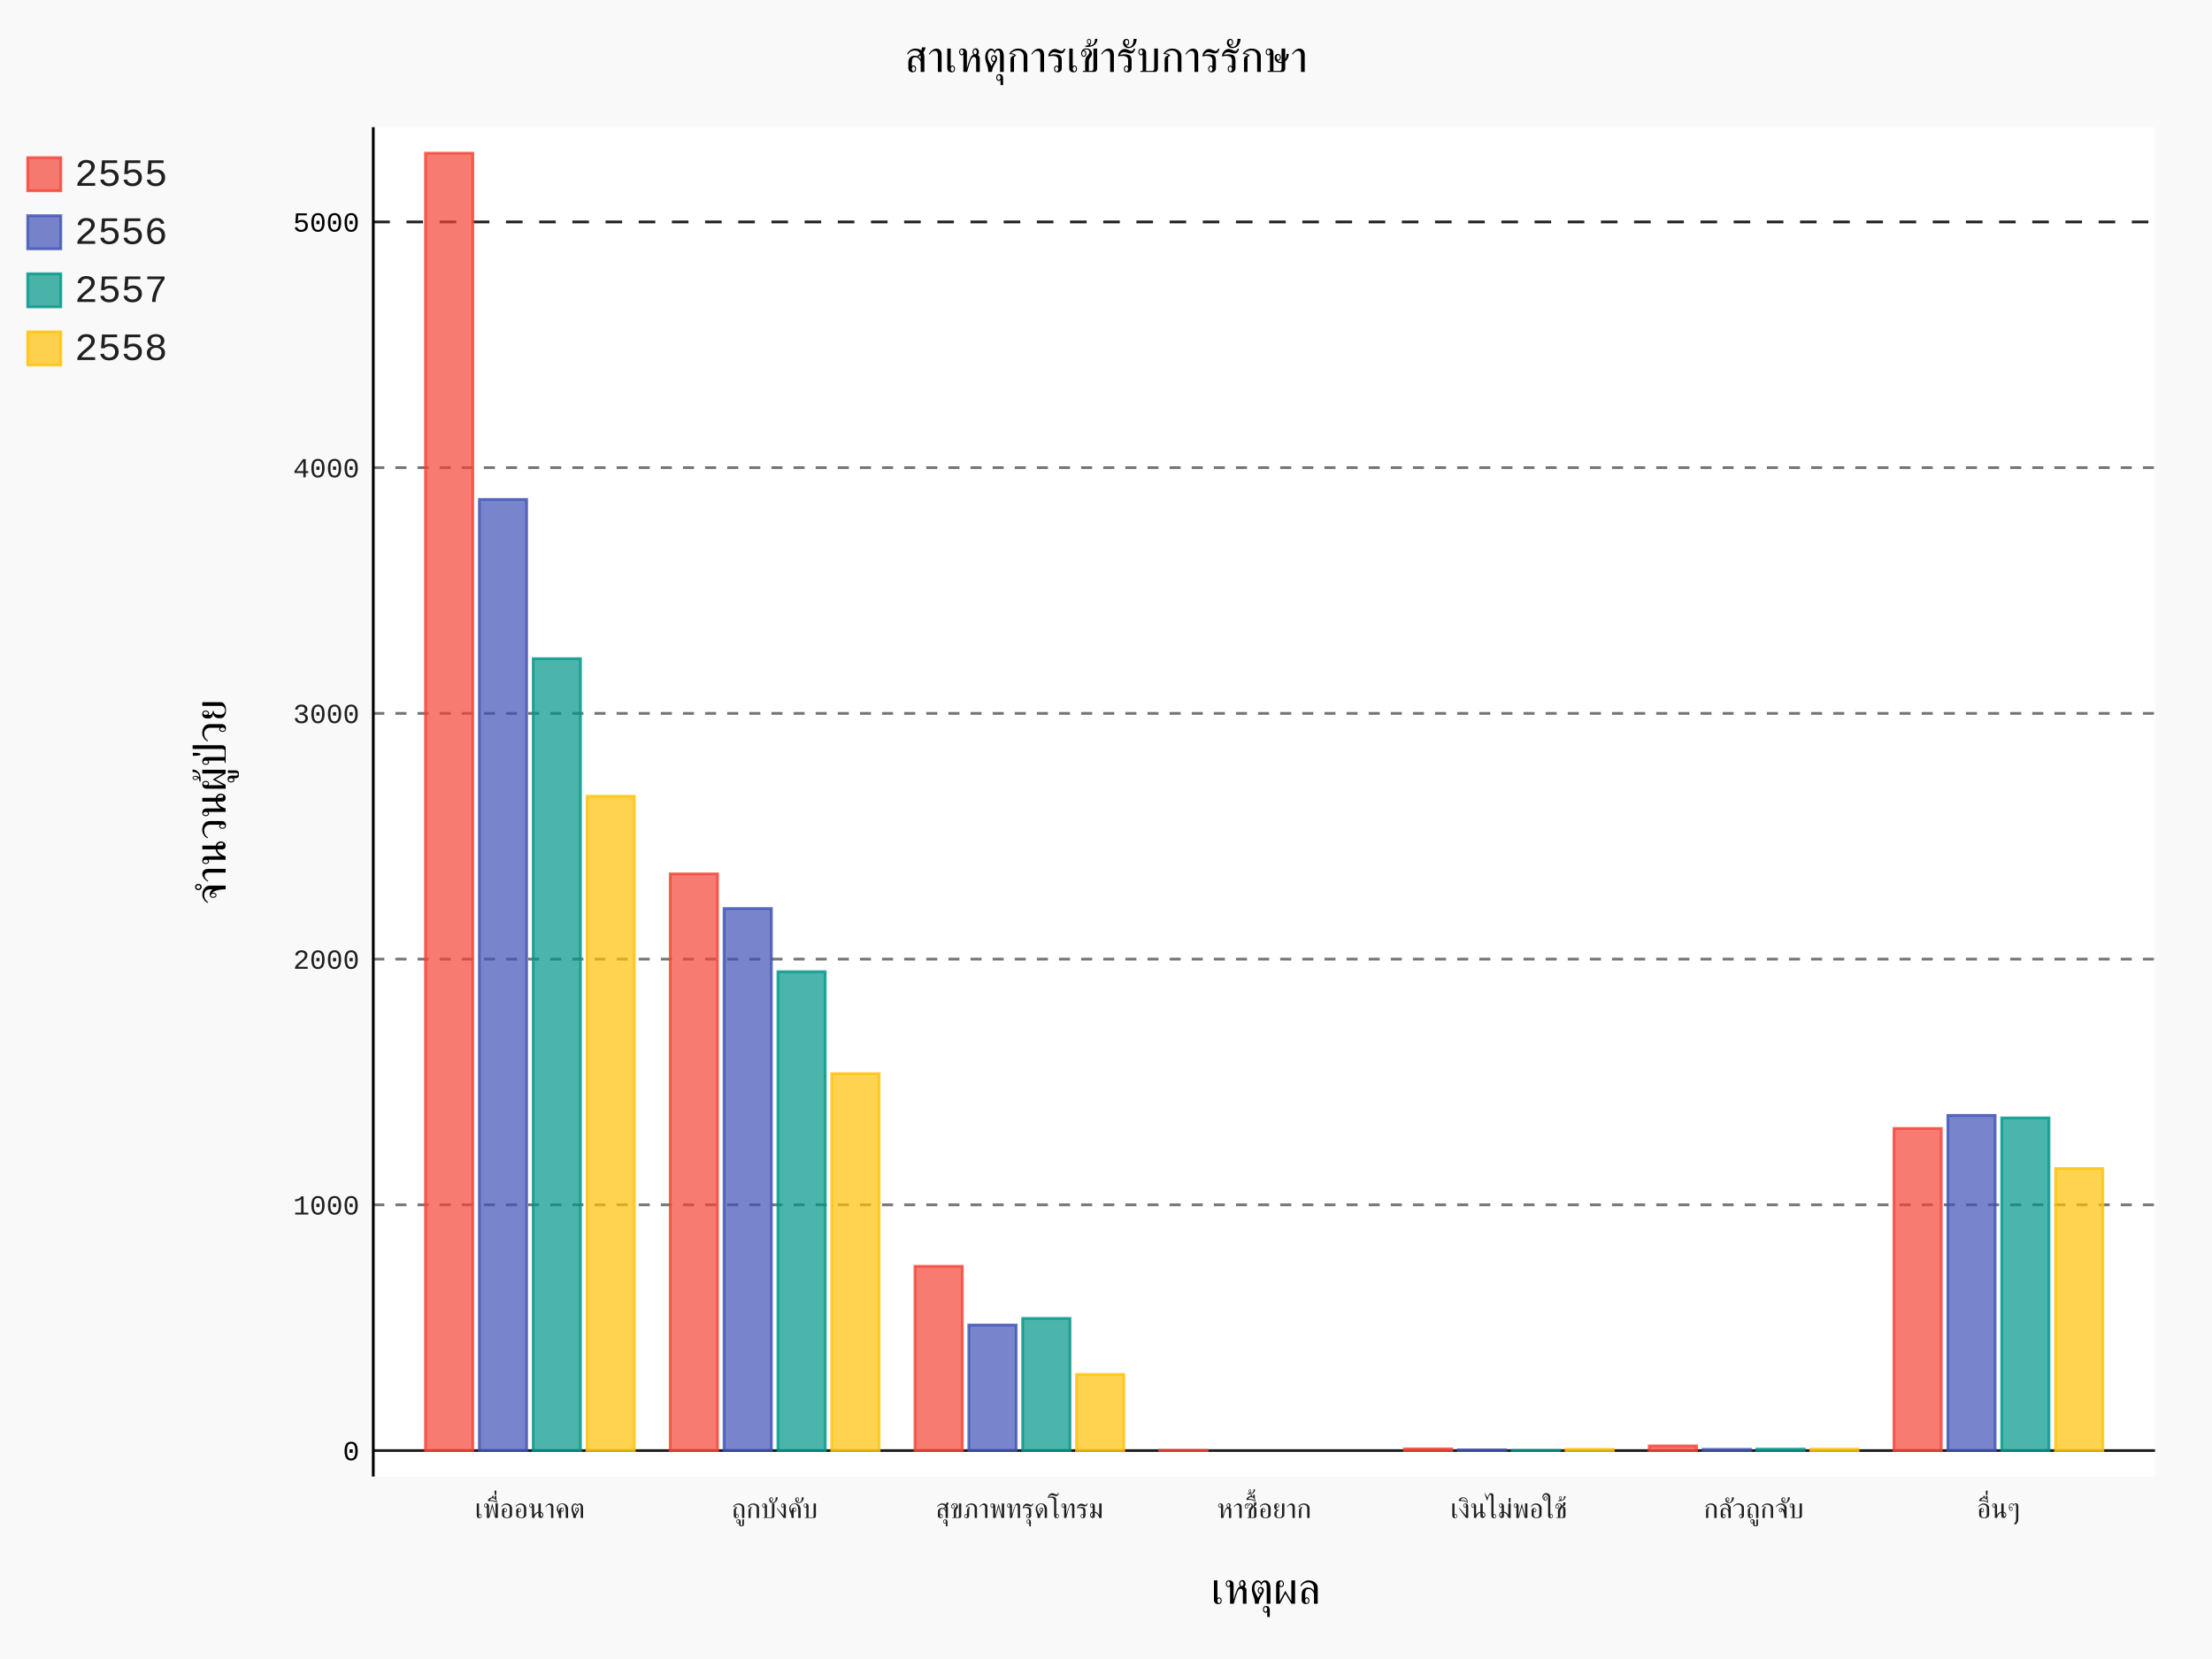
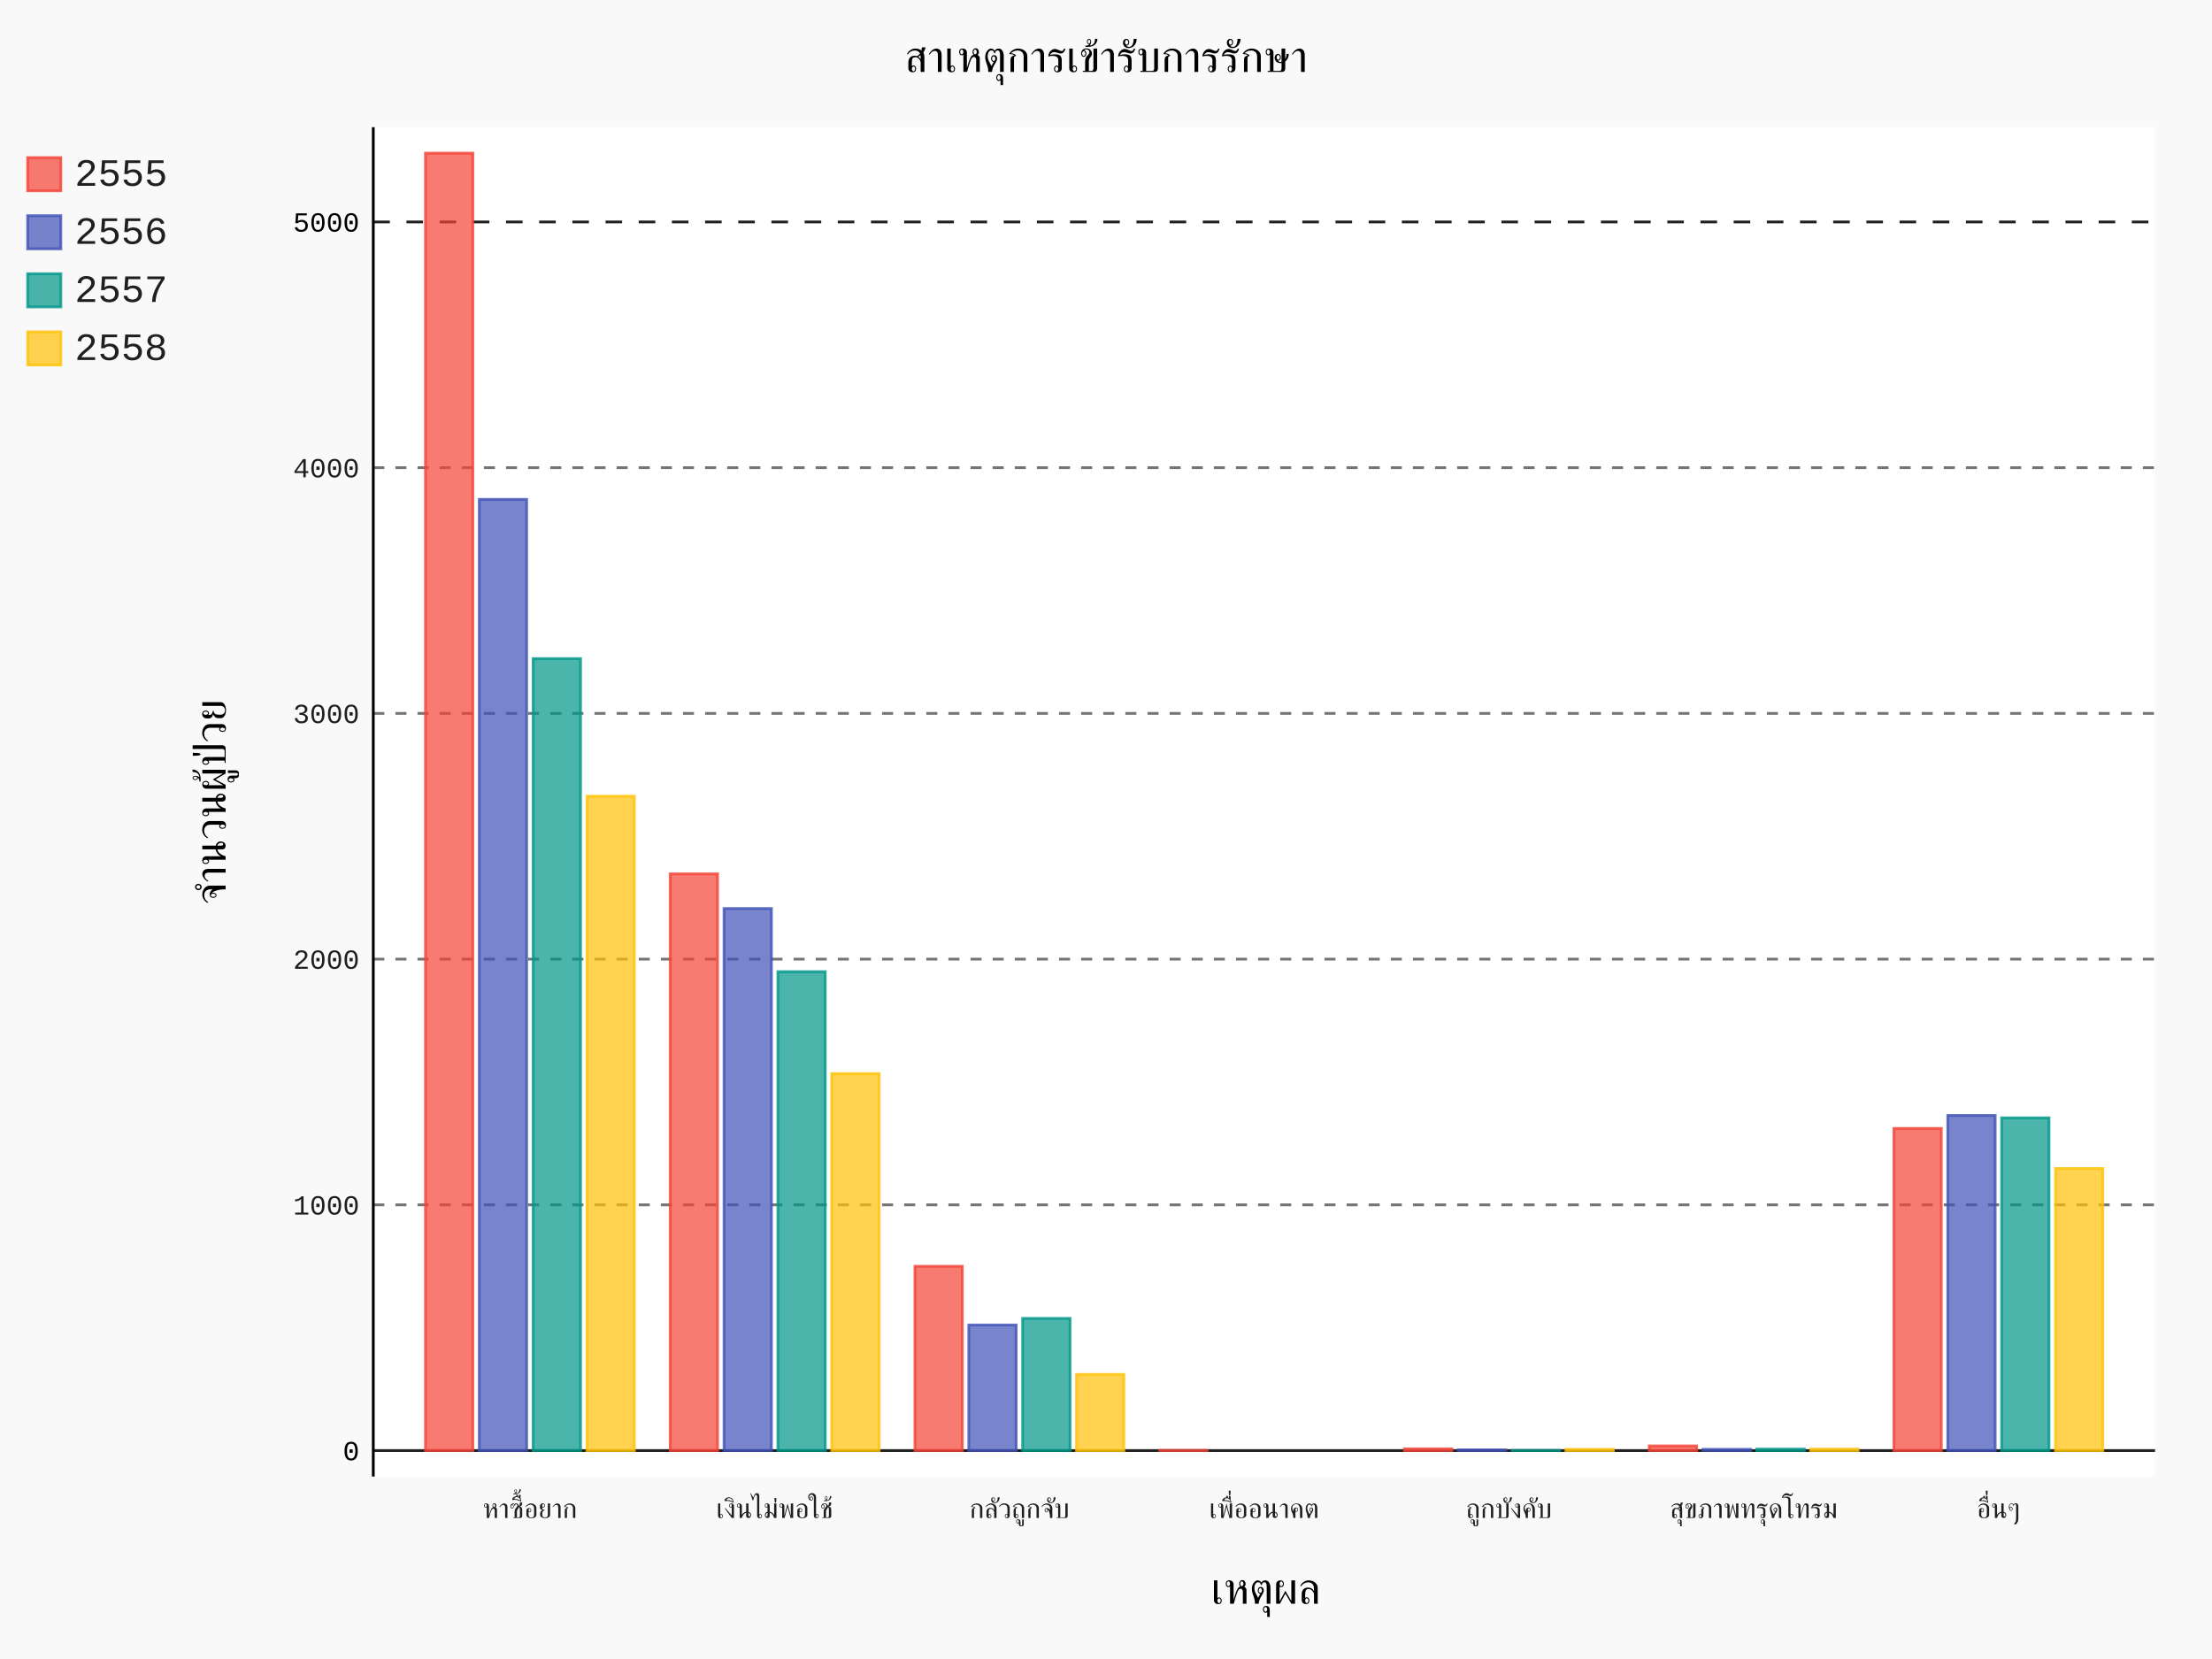
- <svg xmlns="http://www.w3.org/2000/svg" id="chart-44246203-c9c2-4b41-bc87-eb7388ddf03c" class="pygal-chart" viewBox="0 0 800 600">
+ <svg xmlns="http://www.w3.org/2000/svg" class="pygal-chart" id="chart-51f91d8b-f80a-40ae-a48e-58a75907d68b" viewBox="0 0 800 600">
  <defs>
-     <style type="text/css">#chart-44246203-c9c2-4b41-bc87-eb7388ddf03c{-webkit-user-select:none;-webkit-font-smoothing:antialiased;font-family:Consolas,"Liberation Mono",Menlo,Courier,monospace}#chart-44246203-c9c2-4b41-bc87-eb7388ddf03c .title{font-family:Consolas,"Liberation Mono",Menlo,Courier,monospace;font-size:16px}#chart-44246203-c9c2-4b41-bc87-eb7388ddf03c .legends .legend text{font-family:Consolas,"Liberation Mono",Menlo,Courier,monospace;font-size:14px}#chart-44246203-c9c2-4b41-bc87-eb7388ddf03c .axis text{font-family:Consolas,"Liberation Mono",Menlo,Courier,monospace;font-size:10px}#chart-44246203-c9c2-4b41-bc87-eb7388ddf03c .axis text.major{font-family:Consolas,"Liberation Mono",Menlo,Courier,monospace;font-size:10px}#chart-44246203-c9c2-4b41-bc87-eb7388ddf03c .text-overlay text.value{font-family:Consolas,"Liberation Mono",Menlo,Courier,monospace;font-size:16px}#chart-44246203-c9c2-4b41-bc87-eb7388ddf03c .text-overlay text.label{font-family:Consolas,"Liberation Mono",Menlo,Courier,monospace;font-size:10px}#chart-44246203-c9c2-4b41-bc87-eb7388ddf03c .tooltip{font-family:Consolas,"Liberation Mono",Menlo,Courier,monospace;font-size:14px}#chart-44246203-c9c2-4b41-bc87-eb7388ddf03c text.no_data{font-family:Consolas,"Liberation Mono",Menlo,Courier,monospace;font-size:64px}
- #chart-44246203-c9c2-4b41-bc87-eb7388ddf03c{background-color:rgba(249,249,249,1)}#chart-44246203-c9c2-4b41-bc87-eb7388ddf03c path,#chart-44246203-c9c2-4b41-bc87-eb7388ddf03c line,#chart-44246203-c9c2-4b41-bc87-eb7388ddf03c rect,#chart-44246203-c9c2-4b41-bc87-eb7388ddf03c circle{-webkit-transition:150ms;-moz-transition:150ms;transition:150ms}#chart-44246203-c9c2-4b41-bc87-eb7388ddf03c .graph &gt; .background{fill:rgba(249,249,249,1)}#chart-44246203-c9c2-4b41-bc87-eb7388ddf03c .plot &gt; .background{fill:rgba(255,255,255,1)}#chart-44246203-c9c2-4b41-bc87-eb7388ddf03c .graph{fill:rgba(0,0,0,.87)}#chart-44246203-c9c2-4b41-bc87-eb7388ddf03c text.no_data{fill:rgba(0,0,0,1)}#chart-44246203-c9c2-4b41-bc87-eb7388ddf03c .title{fill:rgba(0,0,0,1)}#chart-44246203-c9c2-4b41-bc87-eb7388ddf03c .legends .legend text{fill:rgba(0,0,0,.87)}#chart-44246203-c9c2-4b41-bc87-eb7388ddf03c .legends .legend:hover text{fill:rgba(0,0,0,1)}#chart-44246203-c9c2-4b41-bc87-eb7388ddf03c .axis .line{stroke:rgba(0,0,0,1)}#chart-44246203-c9c2-4b41-bc87-eb7388ddf03c .axis .guide.line{stroke:rgba(0,0,0,.54)}#chart-44246203-c9c2-4b41-bc87-eb7388ddf03c .axis .major.line{stroke:rgba(0,0,0,.87)}#chart-44246203-c9c2-4b41-bc87-eb7388ddf03c .axis text.major{fill:rgba(0,0,0,1)}#chart-44246203-c9c2-4b41-bc87-eb7388ddf03c .axis.y .guides:hover .guide.line,#chart-44246203-c9c2-4b41-bc87-eb7388ddf03c .line-graph .axis.x .guides:hover .guide.line,#chart-44246203-c9c2-4b41-bc87-eb7388ddf03c .stackedline-graph .axis.x .guides:hover .guide.line,#chart-44246203-c9c2-4b41-bc87-eb7388ddf03c .xy-graph .axis.x .guides:hover .guide.line{stroke:rgba(0,0,0,1)}#chart-44246203-c9c2-4b41-bc87-eb7388ddf03c .axis .guides:hover text{fill:rgba(0,0,0,1)}#chart-44246203-c9c2-4b41-bc87-eb7388ddf03c .reactive{fill-opacity:.7;stroke-opacity:.8}#chart-44246203-c9c2-4b41-bc87-eb7388ddf03c .ci{stroke:rgba(0,0,0,.87)}#chart-44246203-c9c2-4b41-bc87-eb7388ddf03c .reactive.active,#chart-44246203-c9c2-4b41-bc87-eb7388ddf03c .active .reactive{fill-opacity:.8;stroke-opacity:.9;stroke-width:4}#chart-44246203-c9c2-4b41-bc87-eb7388ddf03c .ci .reactive.active{stroke-width:1.5}#chart-44246203-c9c2-4b41-bc87-eb7388ddf03c .series text{fill:rgba(0,0,0,1)}#chart-44246203-c9c2-4b41-bc87-eb7388ddf03c .tooltip rect{fill:rgba(255,255,255,1);stroke:rgba(0,0,0,1);-webkit-transition:opacity 150ms;-moz-transition:opacity 150ms;transition:opacity 150ms}#chart-44246203-c9c2-4b41-bc87-eb7388ddf03c .tooltip .label{fill:rgba(0,0,0,.87)}#chart-44246203-c9c2-4b41-bc87-eb7388ddf03c .tooltip .label{fill:rgba(0,0,0,.87)}#chart-44246203-c9c2-4b41-bc87-eb7388ddf03c .tooltip .legend{font-size:.8em;fill:rgba(0,0,0,.54)}#chart-44246203-c9c2-4b41-bc87-eb7388ddf03c .tooltip .x_label{font-size:.6em;fill:rgba(0,0,0,1)}#chart-44246203-c9c2-4b41-bc87-eb7388ddf03c .tooltip .xlink{font-size:.5em;text-decoration:underline}#chart-44246203-c9c2-4b41-bc87-eb7388ddf03c .tooltip .value{font-size:1.5em}#chart-44246203-c9c2-4b41-bc87-eb7388ddf03c .bound{font-size:.5em}#chart-44246203-c9c2-4b41-bc87-eb7388ddf03c .max-value{font-size:.75em;fill:rgba(0,0,0,.54)}#chart-44246203-c9c2-4b41-bc87-eb7388ddf03c .map-element{fill:rgba(255,255,255,1);stroke:rgba(0,0,0,.54) !important}#chart-44246203-c9c2-4b41-bc87-eb7388ddf03c .map-element .reactive{fill-opacity:inherit;stroke-opacity:inherit}#chart-44246203-c9c2-4b41-bc87-eb7388ddf03c .color-0,#chart-44246203-c9c2-4b41-bc87-eb7388ddf03c .color-0 a:visited{stroke:#F44336;fill:#F44336}#chart-44246203-c9c2-4b41-bc87-eb7388ddf03c .color-1,#chart-44246203-c9c2-4b41-bc87-eb7388ddf03c .color-1 a:visited{stroke:#3F51B5;fill:#3F51B5}#chart-44246203-c9c2-4b41-bc87-eb7388ddf03c .color-2,#chart-44246203-c9c2-4b41-bc87-eb7388ddf03c .color-2 a:visited{stroke:#009688;fill:#009688}#chart-44246203-c9c2-4b41-bc87-eb7388ddf03c .color-3,#chart-44246203-c9c2-4b41-bc87-eb7388ddf03c .color-3 a:visited{stroke:#FFC107;fill:#FFC107}#chart-44246203-c9c2-4b41-bc87-eb7388ddf03c .text-overlay .color-0 text{fill:black}#chart-44246203-c9c2-4b41-bc87-eb7388ddf03c .text-overlay .color-1 text{fill:black}#chart-44246203-c9c2-4b41-bc87-eb7388ddf03c .text-overlay .color-2 text{fill:black}#chart-44246203-c9c2-4b41-bc87-eb7388ddf03c .text-overlay .color-3 text{fill:black}
- #chart-44246203-c9c2-4b41-bc87-eb7388ddf03c text.no_data{text-anchor:middle}#chart-44246203-c9c2-4b41-bc87-eb7388ddf03c .guide.line{fill:none}#chart-44246203-c9c2-4b41-bc87-eb7388ddf03c .centered{text-anchor:middle}#chart-44246203-c9c2-4b41-bc87-eb7388ddf03c .title{text-anchor:middle}#chart-44246203-c9c2-4b41-bc87-eb7388ddf03c .legends .legend text{fill-opacity:1}#chart-44246203-c9c2-4b41-bc87-eb7388ddf03c .axis.x text{text-anchor:middle}#chart-44246203-c9c2-4b41-bc87-eb7388ddf03c .axis.x:not(.web) text[transform]{text-anchor:start}#chart-44246203-c9c2-4b41-bc87-eb7388ddf03c .axis.x:not(.web) text[transform].backwards{text-anchor:end}#chart-44246203-c9c2-4b41-bc87-eb7388ddf03c .axis.y text{text-anchor:end}#chart-44246203-c9c2-4b41-bc87-eb7388ddf03c .axis.y text[transform].backwards{text-anchor:start}#chart-44246203-c9c2-4b41-bc87-eb7388ddf03c .axis.y2 text{text-anchor:start}#chart-44246203-c9c2-4b41-bc87-eb7388ddf03c .axis.y2 text[transform].backwards{text-anchor:end}#chart-44246203-c9c2-4b41-bc87-eb7388ddf03c .axis .guide.line{stroke-dasharray:4,4}#chart-44246203-c9c2-4b41-bc87-eb7388ddf03c .axis .major.guide.line{stroke-dasharray:6,6}#chart-44246203-c9c2-4b41-bc87-eb7388ddf03c .horizontal .axis.y .guide.line,#chart-44246203-c9c2-4b41-bc87-eb7388ddf03c .horizontal .axis.y2 .guide.line,#chart-44246203-c9c2-4b41-bc87-eb7388ddf03c .vertical .axis.x .guide.line{opacity:0}#chart-44246203-c9c2-4b41-bc87-eb7388ddf03c .horizontal .axis.always_show .guide.line,#chart-44246203-c9c2-4b41-bc87-eb7388ddf03c .vertical .axis.always_show .guide.line{opacity:1 !important}#chart-44246203-c9c2-4b41-bc87-eb7388ddf03c .axis.y .guides:hover .guide.line,#chart-44246203-c9c2-4b41-bc87-eb7388ddf03c .axis.y2 .guides:hover .guide.line,#chart-44246203-c9c2-4b41-bc87-eb7388ddf03c .axis.x .guides:hover .guide.line{opacity:1}#chart-44246203-c9c2-4b41-bc87-eb7388ddf03c .axis .guides:hover text{opacity:1}#chart-44246203-c9c2-4b41-bc87-eb7388ddf03c .nofill{fill:none}#chart-44246203-c9c2-4b41-bc87-eb7388ddf03c .subtle-fill{fill-opacity:.2}#chart-44246203-c9c2-4b41-bc87-eb7388ddf03c .dot{stroke-width:1px;fill-opacity:1}#chart-44246203-c9c2-4b41-bc87-eb7388ddf03c .dot.active{stroke-width:5px}#chart-44246203-c9c2-4b41-bc87-eb7388ddf03c .dot.negative{fill:transparent}#chart-44246203-c9c2-4b41-bc87-eb7388ddf03c text,#chart-44246203-c9c2-4b41-bc87-eb7388ddf03c tspan{stroke:none !important}#chart-44246203-c9c2-4b41-bc87-eb7388ddf03c .series text.active{opacity:1}#chart-44246203-c9c2-4b41-bc87-eb7388ddf03c .tooltip rect{fill-opacity:.95;stroke-width:.5}#chart-44246203-c9c2-4b41-bc87-eb7388ddf03c .tooltip text{fill-opacity:1}#chart-44246203-c9c2-4b41-bc87-eb7388ddf03c .showable{visibility:hidden}#chart-44246203-c9c2-4b41-bc87-eb7388ddf03c .showable.shown{visibility:visible}#chart-44246203-c9c2-4b41-bc87-eb7388ddf03c .gauge-background{fill:rgba(229,229,229,1);stroke:none}#chart-44246203-c9c2-4b41-bc87-eb7388ddf03c .bg-lines{stroke:rgba(249,249,249,1);stroke-width:2px}</style>
+     <style type="text/css">#chart-51f91d8b-f80a-40ae-a48e-58a75907d68b{-webkit-user-select:none;-webkit-font-smoothing:antialiased;font-family:Consolas,"Liberation Mono",Menlo,Courier,monospace}#chart-51f91d8b-f80a-40ae-a48e-58a75907d68b .title{font-family:Consolas,"Liberation Mono",Menlo,Courier,monospace;font-size:16px}#chart-51f91d8b-f80a-40ae-a48e-58a75907d68b .legends .legend text{font-family:Consolas,"Liberation Mono",Menlo,Courier,monospace;font-size:14px}#chart-51f91d8b-f80a-40ae-a48e-58a75907d68b .axis text{font-family:Consolas,"Liberation Mono",Menlo,Courier,monospace;font-size:10px}#chart-51f91d8b-f80a-40ae-a48e-58a75907d68b .axis text.major{font-family:Consolas,"Liberation Mono",Menlo,Courier,monospace;font-size:10px}#chart-51f91d8b-f80a-40ae-a48e-58a75907d68b .text-overlay text.value{font-family:Consolas,"Liberation Mono",Menlo,Courier,monospace;font-size:16px}#chart-51f91d8b-f80a-40ae-a48e-58a75907d68b .text-overlay text.label{font-family:Consolas,"Liberation Mono",Menlo,Courier,monospace;font-size:10px}#chart-51f91d8b-f80a-40ae-a48e-58a75907d68b .tooltip{font-family:Consolas,"Liberation Mono",Menlo,Courier,monospace;font-size:14px}#chart-51f91d8b-f80a-40ae-a48e-58a75907d68b text.no_data{font-family:Consolas,"Liberation Mono",Menlo,Courier,monospace;font-size:64px}
+ #chart-51f91d8b-f80a-40ae-a48e-58a75907d68b{background-color:rgba(249,249,249,1)}#chart-51f91d8b-f80a-40ae-a48e-58a75907d68b path,#chart-51f91d8b-f80a-40ae-a48e-58a75907d68b line,#chart-51f91d8b-f80a-40ae-a48e-58a75907d68b rect,#chart-51f91d8b-f80a-40ae-a48e-58a75907d68b circle{-webkit-transition:150ms;-moz-transition:150ms;transition:150ms}#chart-51f91d8b-f80a-40ae-a48e-58a75907d68b .graph &gt; .background{fill:rgba(249,249,249,1)}#chart-51f91d8b-f80a-40ae-a48e-58a75907d68b .plot &gt; .background{fill:rgba(255,255,255,1)}#chart-51f91d8b-f80a-40ae-a48e-58a75907d68b .graph{fill:rgba(0,0,0,.87)}#chart-51f91d8b-f80a-40ae-a48e-58a75907d68b text.no_data{fill:rgba(0,0,0,1)}#chart-51f91d8b-f80a-40ae-a48e-58a75907d68b .title{fill:rgba(0,0,0,1)}#chart-51f91d8b-f80a-40ae-a48e-58a75907d68b .legends .legend text{fill:rgba(0,0,0,.87)}#chart-51f91d8b-f80a-40ae-a48e-58a75907d68b .legends .legend:hover text{fill:rgba(0,0,0,1)}#chart-51f91d8b-f80a-40ae-a48e-58a75907d68b .axis .line{stroke:rgba(0,0,0,1)}#chart-51f91d8b-f80a-40ae-a48e-58a75907d68b .axis .guide.line{stroke:rgba(0,0,0,.54)}#chart-51f91d8b-f80a-40ae-a48e-58a75907d68b .axis .major.line{stroke:rgba(0,0,0,.87)}#chart-51f91d8b-f80a-40ae-a48e-58a75907d68b .axis text.major{fill:rgba(0,0,0,1)}#chart-51f91d8b-f80a-40ae-a48e-58a75907d68b .axis.y .guides:hover .guide.line,#chart-51f91d8b-f80a-40ae-a48e-58a75907d68b .line-graph .axis.x .guides:hover .guide.line,#chart-51f91d8b-f80a-40ae-a48e-58a75907d68b .stackedline-graph .axis.x .guides:hover .guide.line,#chart-51f91d8b-f80a-40ae-a48e-58a75907d68b .xy-graph .axis.x .guides:hover .guide.line{stroke:rgba(0,0,0,1)}#chart-51f91d8b-f80a-40ae-a48e-58a75907d68b .axis .guides:hover text{fill:rgba(0,0,0,1)}#chart-51f91d8b-f80a-40ae-a48e-58a75907d68b .reactive{fill-opacity:.7;stroke-opacity:.8}#chart-51f91d8b-f80a-40ae-a48e-58a75907d68b .ci{stroke:rgba(0,0,0,.87)}#chart-51f91d8b-f80a-40ae-a48e-58a75907d68b .reactive.active,#chart-51f91d8b-f80a-40ae-a48e-58a75907d68b .active .reactive{fill-opacity:.8;stroke-opacity:.9;stroke-width:4}#chart-51f91d8b-f80a-40ae-a48e-58a75907d68b .ci .reactive.active{stroke-width:1.5}#chart-51f91d8b-f80a-40ae-a48e-58a75907d68b .series text{fill:rgba(0,0,0,1)}#chart-51f91d8b-f80a-40ae-a48e-58a75907d68b .tooltip rect{fill:rgba(255,255,255,1);stroke:rgba(0,0,0,1);-webkit-transition:opacity 150ms;-moz-transition:opacity 150ms;transition:opacity 150ms}#chart-51f91d8b-f80a-40ae-a48e-58a75907d68b .tooltip .label{fill:rgba(0,0,0,.87)}#chart-51f91d8b-f80a-40ae-a48e-58a75907d68b .tooltip .label{fill:rgba(0,0,0,.87)}#chart-51f91d8b-f80a-40ae-a48e-58a75907d68b .tooltip .legend{font-size:.8em;fill:rgba(0,0,0,.54)}#chart-51f91d8b-f80a-40ae-a48e-58a75907d68b .tooltip .x_label{font-size:.6em;fill:rgba(0,0,0,1)}#chart-51f91d8b-f80a-40ae-a48e-58a75907d68b .tooltip .xlink{font-size:.5em;text-decoration:underline}#chart-51f91d8b-f80a-40ae-a48e-58a75907d68b .tooltip .value{font-size:1.5em}#chart-51f91d8b-f80a-40ae-a48e-58a75907d68b .bound{font-size:.5em}#chart-51f91d8b-f80a-40ae-a48e-58a75907d68b .max-value{font-size:.75em;fill:rgba(0,0,0,.54)}#chart-51f91d8b-f80a-40ae-a48e-58a75907d68b .map-element{fill:rgba(255,255,255,1);stroke:rgba(0,0,0,.54) !important}#chart-51f91d8b-f80a-40ae-a48e-58a75907d68b .map-element .reactive{fill-opacity:inherit;stroke-opacity:inherit}#chart-51f91d8b-f80a-40ae-a48e-58a75907d68b .color-0,#chart-51f91d8b-f80a-40ae-a48e-58a75907d68b .color-0 a:visited{stroke:#F44336;fill:#F44336}#chart-51f91d8b-f80a-40ae-a48e-58a75907d68b .color-1,#chart-51f91d8b-f80a-40ae-a48e-58a75907d68b .color-1 a:visited{stroke:#3F51B5;fill:#3F51B5}#chart-51f91d8b-f80a-40ae-a48e-58a75907d68b .color-2,#chart-51f91d8b-f80a-40ae-a48e-58a75907d68b .color-2 a:visited{stroke:#009688;fill:#009688}#chart-51f91d8b-f80a-40ae-a48e-58a75907d68b .color-3,#chart-51f91d8b-f80a-40ae-a48e-58a75907d68b .color-3 a:visited{stroke:#FFC107;fill:#FFC107}#chart-51f91d8b-f80a-40ae-a48e-58a75907d68b .text-overlay .color-0 text{fill:black}#chart-51f91d8b-f80a-40ae-a48e-58a75907d68b .text-overlay .color-1 text{fill:black}#chart-51f91d8b-f80a-40ae-a48e-58a75907d68b .text-overlay .color-2 text{fill:black}#chart-51f91d8b-f80a-40ae-a48e-58a75907d68b .text-overlay .color-3 text{fill:black}
+ #chart-51f91d8b-f80a-40ae-a48e-58a75907d68b text.no_data{text-anchor:middle}#chart-51f91d8b-f80a-40ae-a48e-58a75907d68b .guide.line{fill:none}#chart-51f91d8b-f80a-40ae-a48e-58a75907d68b .centered{text-anchor:middle}#chart-51f91d8b-f80a-40ae-a48e-58a75907d68b .title{text-anchor:middle}#chart-51f91d8b-f80a-40ae-a48e-58a75907d68b .legends .legend text{fill-opacity:1}#chart-51f91d8b-f80a-40ae-a48e-58a75907d68b .axis.x text{text-anchor:middle}#chart-51f91d8b-f80a-40ae-a48e-58a75907d68b .axis.x:not(.web) text[transform]{text-anchor:start}#chart-51f91d8b-f80a-40ae-a48e-58a75907d68b .axis.x:not(.web) text[transform].backwards{text-anchor:end}#chart-51f91d8b-f80a-40ae-a48e-58a75907d68b .axis.y text{text-anchor:end}#chart-51f91d8b-f80a-40ae-a48e-58a75907d68b .axis.y text[transform].backwards{text-anchor:start}#chart-51f91d8b-f80a-40ae-a48e-58a75907d68b .axis.y2 text{text-anchor:start}#chart-51f91d8b-f80a-40ae-a48e-58a75907d68b .axis.y2 text[transform].backwards{text-anchor:end}#chart-51f91d8b-f80a-40ae-a48e-58a75907d68b .axis .guide.line{stroke-dasharray:4,4}#chart-51f91d8b-f80a-40ae-a48e-58a75907d68b .axis .major.guide.line{stroke-dasharray:6,6}#chart-51f91d8b-f80a-40ae-a48e-58a75907d68b .horizontal .axis.y .guide.line,#chart-51f91d8b-f80a-40ae-a48e-58a75907d68b .horizontal .axis.y2 .guide.line,#chart-51f91d8b-f80a-40ae-a48e-58a75907d68b .vertical .axis.x .guide.line{opacity:0}#chart-51f91d8b-f80a-40ae-a48e-58a75907d68b .horizontal .axis.always_show .guide.line,#chart-51f91d8b-f80a-40ae-a48e-58a75907d68b .vertical .axis.always_show .guide.line{opacity:1 !important}#chart-51f91d8b-f80a-40ae-a48e-58a75907d68b .axis.y .guides:hover .guide.line,#chart-51f91d8b-f80a-40ae-a48e-58a75907d68b .axis.y2 .guides:hover .guide.line,#chart-51f91d8b-f80a-40ae-a48e-58a75907d68b .axis.x .guides:hover .guide.line{opacity:1}#chart-51f91d8b-f80a-40ae-a48e-58a75907d68b .axis .guides:hover text{opacity:1}#chart-51f91d8b-f80a-40ae-a48e-58a75907d68b .nofill{fill:none}#chart-51f91d8b-f80a-40ae-a48e-58a75907d68b .subtle-fill{fill-opacity:.2}#chart-51f91d8b-f80a-40ae-a48e-58a75907d68b .dot{stroke-width:1px;fill-opacity:1}#chart-51f91d8b-f80a-40ae-a48e-58a75907d68b .dot.active{stroke-width:5px}#chart-51f91d8b-f80a-40ae-a48e-58a75907d68b .dot.negative{fill:transparent}#chart-51f91d8b-f80a-40ae-a48e-58a75907d68b text,#chart-51f91d8b-f80a-40ae-a48e-58a75907d68b tspan{stroke:none !important}#chart-51f91d8b-f80a-40ae-a48e-58a75907d68b .series text.active{opacity:1}#chart-51f91d8b-f80a-40ae-a48e-58a75907d68b .tooltip rect{fill-opacity:.95;stroke-width:.5}#chart-51f91d8b-f80a-40ae-a48e-58a75907d68b .tooltip text{fill-opacity:1}#chart-51f91d8b-f80a-40ae-a48e-58a75907d68b .showable{visibility:hidden}#chart-51f91d8b-f80a-40ae-a48e-58a75907d68b .showable.shown{visibility:visible}#chart-51f91d8b-f80a-40ae-a48e-58a75907d68b .gauge-background{fill:rgba(229,229,229,1);stroke:none}#chart-51f91d8b-f80a-40ae-a48e-58a75907d68b .bg-lines{stroke:rgba(249,249,249,1);stroke-width:2px}</style>
  </defs>
  <g class="graph bar-graph vertical">
    <rect class="background" height="600" width="800" x="0" y="0" />
    <g class="plot" transform="translate(135, 46)">
      <rect class="background" height="488" width="644.4" x="0" y="0" />
      <g class="axis y">
        <g class="guides">
          <path class="axis major line" d="M0 478.615 h644.4" />
          <text class="major" x="-5" y="482.115">0</text>
        </g>
        <g class="guides">
          <path class="guide line" d="M0 389.746 h644.4" />
          <text class="" x="-5" y="393.246">1000</text>
        </g>
        <g class="guides">
          <path class="guide line" d="M0 300.876 h644.4" />
          <text class="" x="-5" y="304.376">2000</text>
        </g>
        <g class="guides">
          <path class="guide line" d="M0 212.007 h644.4" />
          <text class="" x="-5" y="215.507">3000</text>
        </g>
        <g class="guides">
          <path class="guide line" d="M0 123.138 h644.4" />
          <text class="" x="-5" y="126.638">4000</text>
        </g>
        <g class="guides">
          <path class="major guide line" d="M0 34.268 h644.4" />
          <text class="major" x="-5" y="37.768">5000</text>
        </g>
      </g>
      <g class="axis x">
        <path class="line" d="M0 0 v488" />
        <g class="guides">
          <path class="guide line" d="M56.651 0 v488" />
-           <text class="" x="56.651" y="503.0">เพื่ออนาคต</text>
+           <text class="" x="56.651" y="503.0">หาซื้อยาก</text>
        </g>
        <g class="guides">
          <path class="guide line" d="M145.167 0 v488" />
-           <text class="" x="145.167" y="503.0">ถูกบังคับ</text>
+           <text class="" x="145.167" y="503.0">เงินไม่พอใช้</text>
        </g>
        <g class="guides">
          <path class="guide line" d="M233.684 0 v488" />
-           <text class="" x="233.684" y="503.0">สุขภาพทรุดโทรม</text>
+           <text class="" x="233.684" y="503.0">กลัวถูกจับ</text>
        </g>
        <g class="guides">
          <path class="guide line" d="M322.2 0 v488" />
-           <text class="" x="322.2" y="503.0">หาซื้อยาก</text>
+           <text class="" x="322.2" y="503.0">เพื่ออนาคต</text>
        </g>
        <g class="guides">
          <path class="guide line" d="M410.716 0 v488" />
-           <text class="" x="410.716" y="503.0">เงินไม่พอใช้</text>
+           <text class="" x="410.716" y="503.0">ถูกบังคับ</text>
        </g>
        <g class="guides">
          <path class="guide line" d="M499.233 0 v488" />
-           <text class="" x="499.233" y="503.0">กลัวถูกจับ</text>
+           <text class="" x="499.233" y="503.0">สุขภาพทรุดโทรม</text>
        </g>
        <g class="guides">
          <path class="guide line" d="M587.749 0 v488" />
          <text class="" x="587.749" y="503.0">อื่นๆ</text>
        </g>
      </g>
      <g class="series serie-0 color-0">
        <g class="bars">
          <g class="bar">
            <rect class="rect reactive tooltip-trigger" height="469.231" rx="0" ry="0" width="17.137" x="18.872" y="9.385" />
          </g>
          <g class="bar">
            <rect class="rect reactive tooltip-trigger" height="208.577" rx="0" ry="0" width="17.137" x="107.388" y="270.039" />
          </g>
          <g class="bar">
            <rect class="rect reactive tooltip-trigger" height="66.652" rx="0" ry="0" width="17.137" x="195.905" y="411.963" />
          </g>
          <g class="bar">
            <rect class="rect reactive tooltip-trigger" height="0.089" rx="0" ry="0" width="17.137" x="284.421" y="478.527" />
          </g>
          <g class="bar">
            <rect class="rect reactive tooltip-trigger" height="0.622" rx="0" ry="0" width="17.137" x="372.938" y="477.993" />
          </g>
          <g class="bar">
            <rect class="rect reactive tooltip-trigger" height="1.689" rx="0" ry="0" width="17.137" x="461.454" y="476.927" />
          </g>
          <g class="bar">
            <rect class="rect reactive tooltip-trigger" height="116.508" rx="0" ry="0" width="17.137" x="549.971" y="362.108" />
          </g>
        </g>
      </g>
      <g class="series serie-1 color-1">
        <g class="bars">
          <g class="bar">
            <rect class="rect reactive tooltip-trigger" height="344.014" rx="0" ry="0" width="17.137" x="38.345" y="134.602" />
          </g>
          <g class="bar">
            <rect class="rect reactive tooltip-trigger" height="196.046" rx="0" ry="0" width="17.137" x="126.862" y="282.569" />
          </g>
          <g class="bar">
            <rect class="rect reactive tooltip-trigger" height="45.412" rx="0" ry="0" width="17.137" x="215.378" y="433.203" />
          </g>
          <g class="bar">
            <rect class="rect reactive tooltip-trigger" height="0.0" rx="0" ry="0" width="17.137" x="303.895" y="478.615" />
          </g>
          <g class="bar">
            <rect class="rect reactive tooltip-trigger" height="0.267" rx="0" ry="0" width="17.137" x="392.411" y="478.349" />
          </g>
          <g class="bar">
            <rect class="rect reactive tooltip-trigger" height="0.444" rx="0" ry="0" width="17.137" x="480.928" y="478.171" />
          </g>
          <g class="bar">
            <rect class="rect reactive tooltip-trigger" height="121.218" rx="0" ry="0" width="17.137" x="569.444" y="357.397" />
          </g>
        </g>
      </g>
      <g class="series serie-2 color-2">
        <g class="bars">
          <g class="bar">
            <rect class="rect reactive tooltip-trigger" height="286.426" rx="0" ry="0" width="17.137" x="57.819" y="192.189" />
          </g>
          <g class="bar">
            <rect class="rect reactive tooltip-trigger" height="173.207" rx="0" ry="0" width="17.137" x="146.335" y="305.409" />
          </g>
          <g class="bar">
            <rect class="rect reactive tooltip-trigger" height="47.812" rx="0" ry="0" width="17.137" x="234.852" y="430.804" />
          </g>
          <g class="bar">
            <rect class="rect reactive tooltip-trigger" height="0.0" rx="0" ry="0" width="17.137" x="323.368" y="478.615" />
          </g>
          <g class="bar">
            <rect class="rect reactive tooltip-trigger" height="0.089" rx="0" ry="0" width="17.137" x="411.885" y="478.527" />
          </g>
          <g class="bar">
            <rect class="rect reactive tooltip-trigger" height="0.533" rx="0" ry="0" width="17.137" x="500.401" y="478.082" />
          </g>
          <g class="bar">
            <rect class="rect reactive tooltip-trigger" height="120.329" rx="0" ry="0" width="17.137" x="588.918" y="358.286" />
          </g>
        </g>
      </g>
      <g class="series serie-3 color-3">
        <g class="bars">
          <g class="bar">
            <rect class="rect reactive tooltip-trigger" height="236.659" rx="0" ry="0" width="17.137" x="77.293" y="241.956" />
          </g>
          <g class="bar">
            <rect class="rect reactive tooltip-trigger" height="136.326" rx="0" ry="0" width="17.137" x="165.809" y="342.29" />
          </g>
          <g class="bar">
            <rect class="rect reactive tooltip-trigger" height="27.55" rx="0" ry="0" width="17.137" x="254.326" y="451.066" />
          </g>
          <g class="bar">
            <rect class="rect reactive tooltip-trigger" height="0.0" rx="0" ry="0" width="17.137" x="342.842" y="478.615" />
          </g>
          <g class="bar">
            <rect class="rect reactive tooltip-trigger" height="0.444" rx="0" ry="0" width="17.137" x="431.359" y="478.171" />
          </g>
          <g class="bar">
            <rect class="rect reactive tooltip-trigger" height="0.533" rx="0" ry="0" width="17.137" x="519.875" y="478.082" />
          </g>
          <g class="bar">
            <rect class="rect reactive tooltip-trigger" height="102.022" rx="0" ry="0" width="17.137" x="608.391" y="376.593" />
          </g>
        </g>
      </g>
    </g>
    <g class="titles">
      <text class="title plot_title" x="400.0" y="26">สาเหตุการเข้ารับการรักษา</text>
      <text class="title" x="457.8" y="580">เหตุผล</text>
-       <text class="title" x="55.6" y="316.0" transform="rotate(-90 55.6 290)">จำนวนผู้ป่วย</text>
+       <text class="title" transform="rotate(-90 55.6 290)" x="55.6" y="316.0">จำนวนผู้ป่วย</text>
    </g>
    <g class="plot overlay" transform="translate(135, 46)">
      <g class="series serie-0 color-0" />
      <g class="series serie-1 color-1" />
      <g class="series serie-2 color-2" />
      <g class="series serie-3 color-3" />
    </g>
    <g class="plot text-overlay" transform="translate(135, 46)">
      <g class="series serie-0 color-0" />
      <g class="series serie-1 color-1" />
      <g class="series serie-2 color-2" />
      <g class="series serie-3 color-3" />
    </g>
    <g class="plot tooltip-overlay" transform="translate(135, 46)">
      <g class="tooltip" style="opacity: 0" transform="translate(0 0)">
        <rect class="tooltip-box" height="0" rx="0" ry="0" width="0" />
        <g class="text" />
      </g>
    </g>
    <g class="legends" transform="translate(10, 56)">
      <g class="legend reactive activate-serie" id="activate-serie-0">
        <rect class="color-0 reactive" height="12" width="12" x="0.0" y="1.0" />
        <text x="17.0" y="11.2">2555</text>
      </g>
      <g class="legend reactive activate-serie" id="activate-serie-1">
        <rect class="color-1 reactive" height="12" width="12" x="0.0" y="22.0" />
        <text x="17.0" y="32.2">2556</text>
      </g>
      <g class="legend reactive activate-serie" id="activate-serie-2">
        <rect class="color-2 reactive" height="12" width="12" x="0.0" y="43.0" />
        <text x="17.0" y="53.2">2557</text>
      </g>
      <g class="legend reactive activate-serie" id="activate-serie-3">
        <rect class="color-3 reactive" height="12" width="12" x="0.0" y="64.0" />
        <text x="17.0" y="74.2">2558</text>
      </g>
    </g>
    <g class="legends" transform="translate(790, 56)" />
  </g>
</svg>
